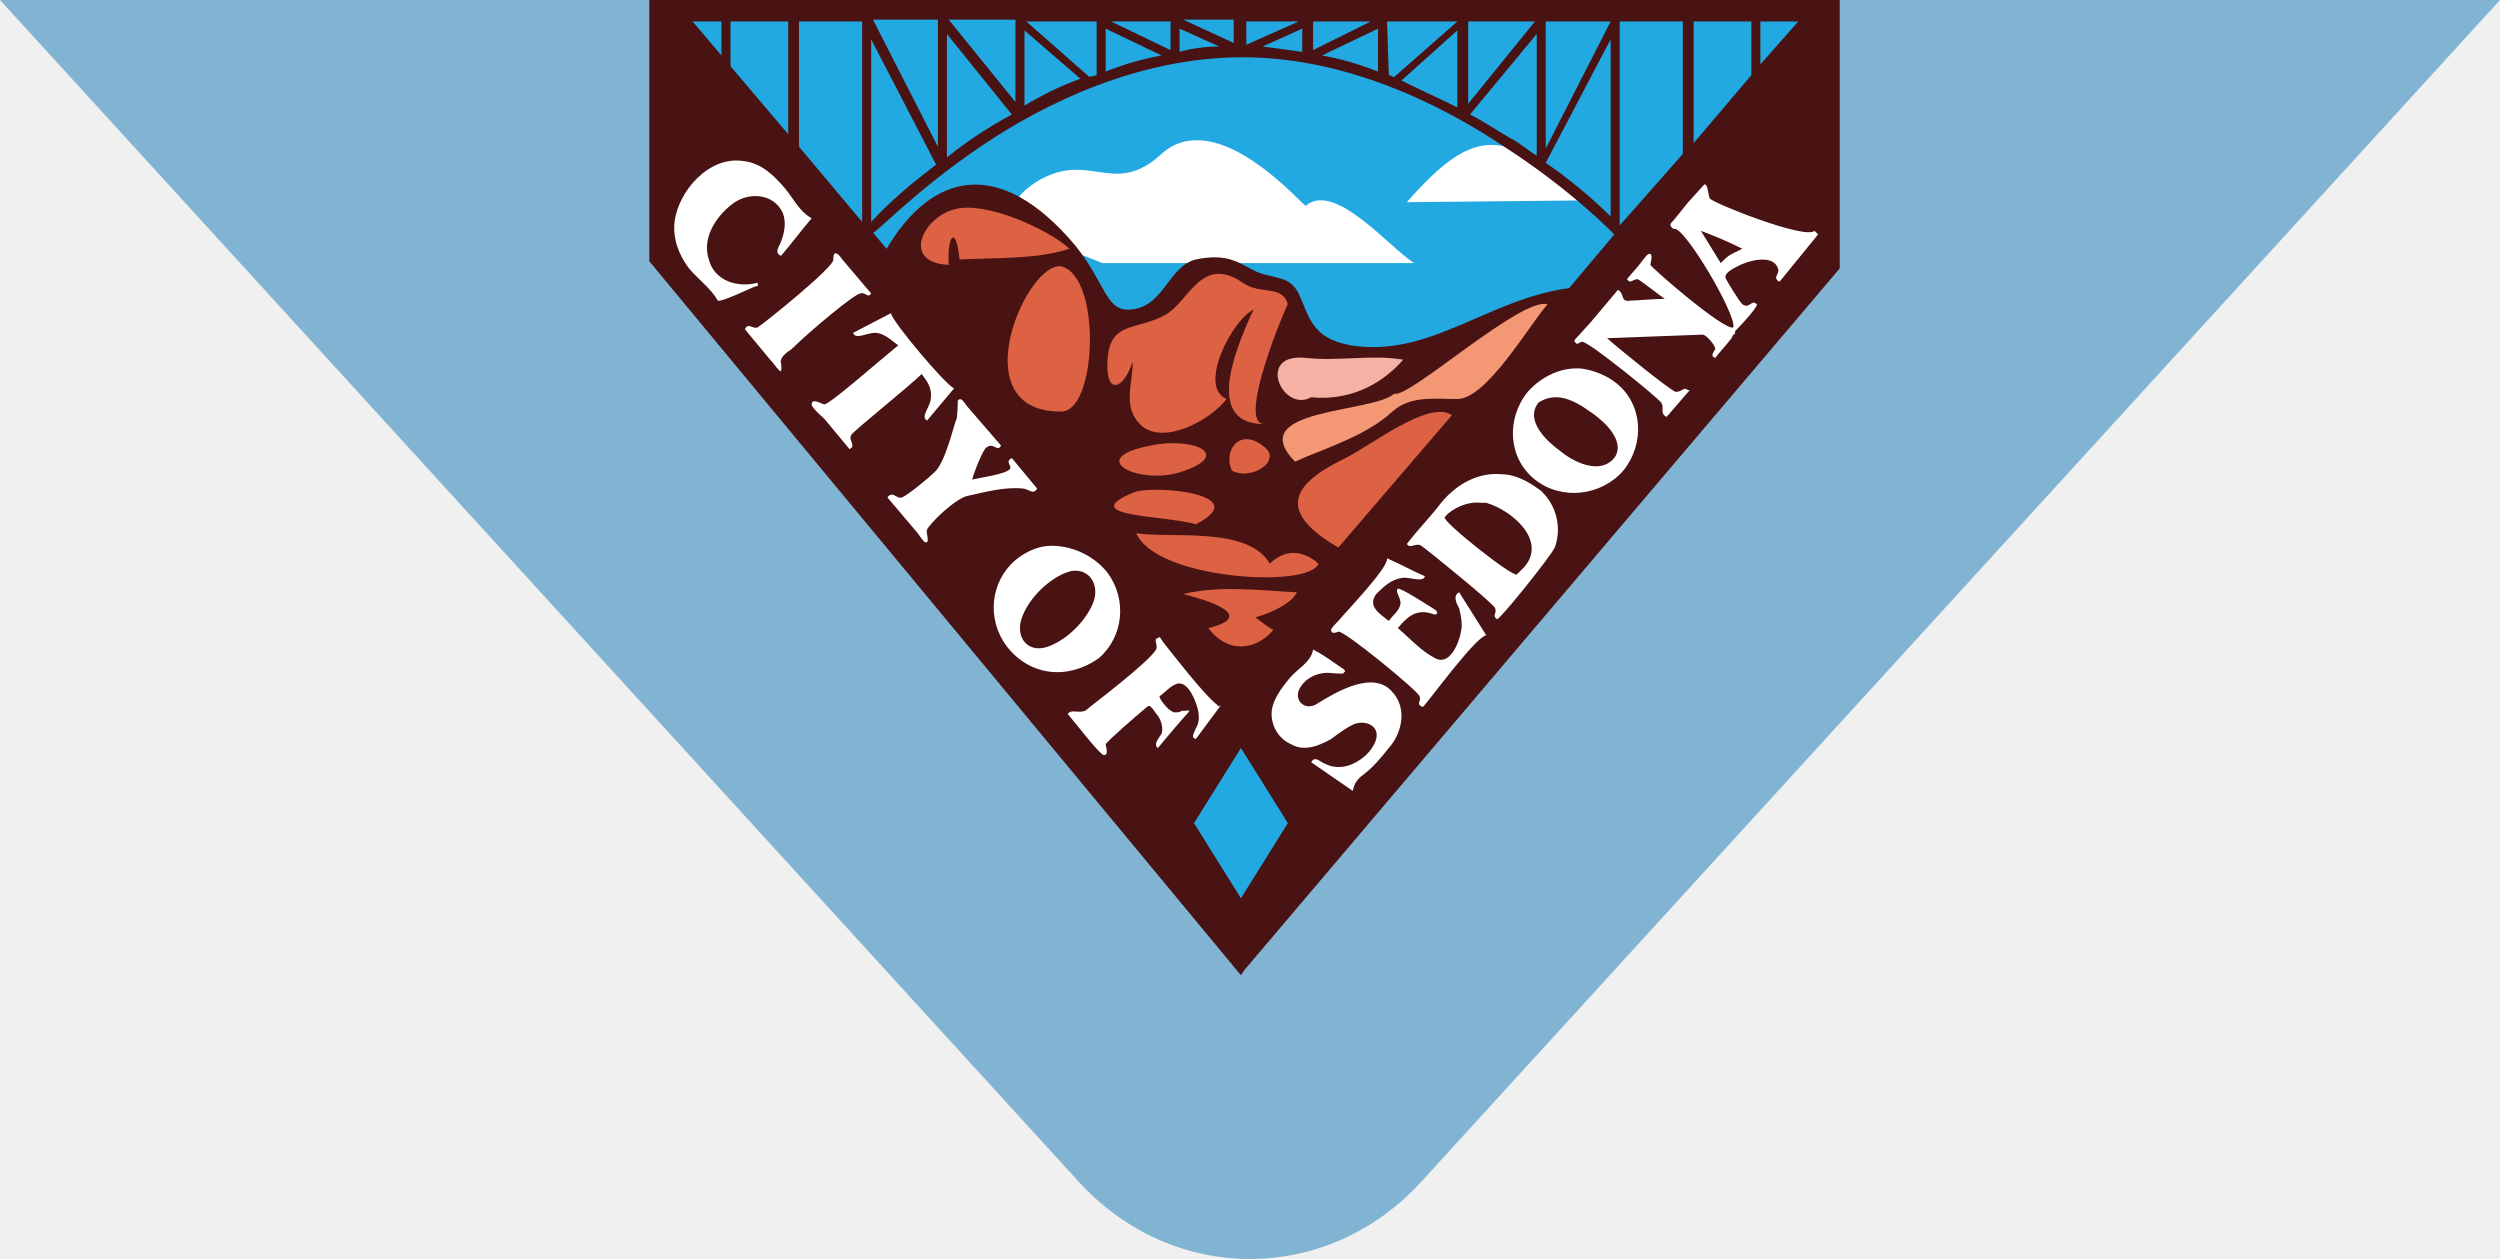
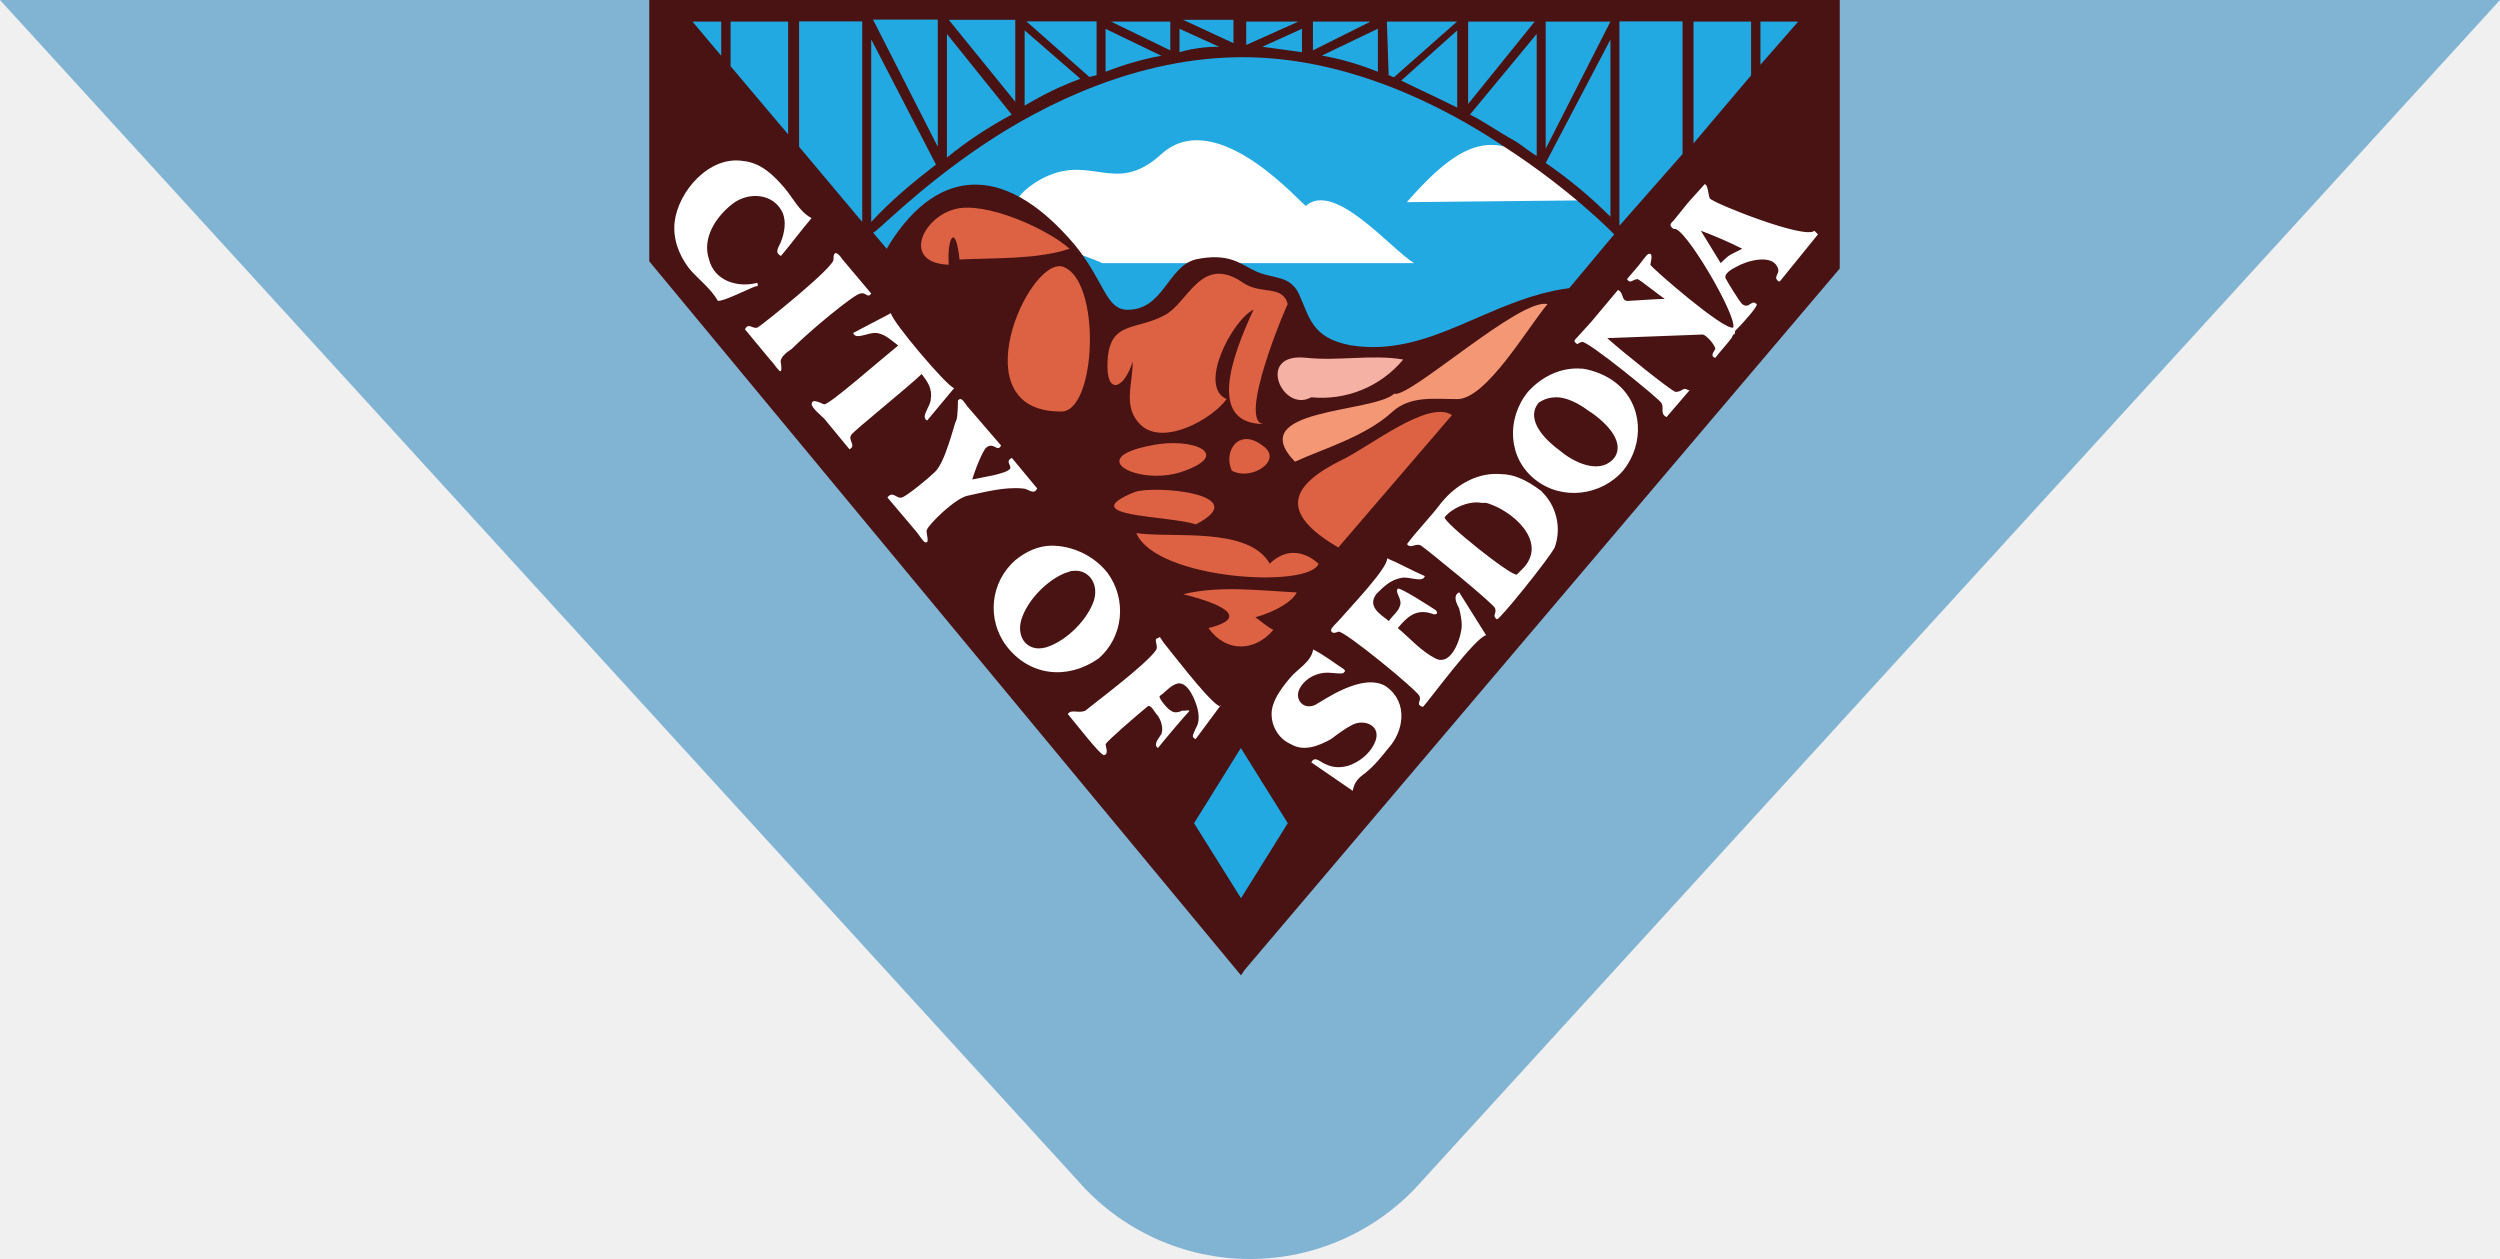
- <svg xmlns="http://www.w3.org/2000/svg" width="139" height="70" viewBox="0 0 139 70" fill="none">
-   <path d="M139 0H0L59.931 65.653C65.169 71.449 73.831 71.449 79.069 65.653L139 0Z" fill="#81B3D3" />
-   <path d="M36.804 0.498L68.995 38.204L101.086 0.697L36.804 0.498Z" fill="#23A9E1" />
-   <path d="M61.273 14.625H78.623C77.319 13.829 74.21 10.048 72.606 11.441C72.505 11.541 67.692 5.77 64.583 8.556C61.875 11.043 60.571 8.258 57.563 10.148C53.953 12.536 59.569 13.829 61.273 14.625ZM88.049 11.143L78.221 11.242C82.132 6.765 83.837 7.263 88.049 11.143Z" fill="white" />
-   <path d="M97.877 3.582V1.194H99.983L97.877 3.582ZM48.537 12.934C48.637 13.033 50.944 10.546 54.654 8.059C58.064 5.77 63.279 3.184 69.095 3.184C74.912 3.184 80.227 5.87 83.636 8.158C87.347 10.546 89.653 12.934 89.754 13.033L87.247 16.018C82.734 16.615 79.525 19.898 75.112 19.202C72.906 18.804 72.806 17.61 72.204 16.316C71.703 15.322 70.9 15.521 69.898 15.123C68.995 14.725 68.393 14.028 66.488 14.426C64.883 14.824 64.683 17.311 62.577 17.212C61.474 17.112 61.373 15.62 59.769 13.63C55.657 8.755 51.846 9.452 49.239 13.929L68.895 37.11L48.537 12.934ZM40.113 1.194V3.084L38.509 1.194H40.113ZM94.166 1.194H97.375V4.179L94.166 7.959V1.194ZM90.055 12.536V1.194H93.565V8.556L90.055 12.536C90.055 12.536 90.155 12.536 90.055 12.536ZM89.553 2.189V12.038C88.45 10.944 87.247 9.949 85.943 9.054L89.553 2.189ZM85.442 1.89V8.656C84.94 8.357 84.539 7.959 83.937 7.661C83.235 7.263 82.533 6.765 81.731 6.367L85.442 1.89ZM81.029 1.691V5.969C80.026 5.472 78.923 4.974 77.92 4.477L81.029 1.691ZM81.631 1.194H85.341L81.631 5.77V1.194ZM85.943 1.194H89.553L85.943 8.258V1.194ZM77.118 1.194H81.029L77.519 4.278C77.419 4.278 77.319 4.179 77.218 4.179L77.118 1.194ZM76.617 1.592V3.98C75.614 3.582 74.611 3.283 73.508 3.084L76.617 1.592ZM72.405 1.592V2.885C71.703 2.786 71.001 2.686 70.198 2.587L72.405 1.592ZM65.585 1.592L67.792 2.587C66.989 2.587 66.287 2.686 65.585 2.885V1.592ZM61.474 1.592L64.582 3.084C63.479 3.283 62.477 3.582 61.474 3.98V1.592ZM65.084 2.786L61.775 1.194H65.084V2.786ZM68.594 2.388L65.786 1.094H68.594V2.388ZM69.296 1.194H72.204L69.296 2.487V1.194ZM73.006 1.194H76.216L73.006 2.786V1.194ZM60.571 4.278L57.061 1.194H60.972V4.179L60.571 4.278ZM56.961 1.691L60.07 4.378C58.967 4.776 57.964 5.273 56.961 5.87V1.691ZM52.649 1.89L56.259 6.367C54.955 7.064 53.752 7.86 52.649 8.755V1.89ZM48.437 2.189L52.047 9.153C50.743 10.148 49.54 11.143 48.437 12.337V2.189ZM52.147 8.158L48.537 1.094H52.147V8.158ZM56.459 5.671L52.749 1.094H56.459V5.671ZM43.824 7.462L40.615 3.681V1.194H43.824V7.462ZM44.425 1.194H47.935V12.337L44.425 8.158V1.194ZM69.296 0H36.102V14.526L68.995 54.222L69.196 53.924L102.289 14.924V0H69.296Z" fill="#491213" />
-   <path d="M66.388 45.766L68.995 41.587L71.603 45.766L68.995 49.944L66.388 45.766Z" fill="#23A9E1" />
-   <path d="M74.411 30.444C71.001 28.454 71.803 26.962 74.611 25.569C76.115 24.873 79.425 22.186 80.728 23.082L74.411 30.444ZM72.104 32.931C70.098 32.832 67.792 32.533 65.786 33.031C66.99 33.329 69.998 34.225 67.19 34.921C68.193 36.314 69.798 36.214 70.8 35.021C70.399 34.822 70.098 34.523 69.798 34.324C70.901 34.026 71.903 33.429 72.104 32.931ZM73.308 31.339C72.405 30.544 71.402 30.544 70.6 31.339C69.396 29.25 65.184 29.947 63.179 29.648C64.282 32.235 72.806 32.732 73.308 31.339ZM66.488 29.151C64.884 28.653 59.669 28.753 63.079 27.36C64.182 26.962 69.798 27.459 66.488 29.151ZM68.494 26.166C67.993 25.072 68.895 23.778 70.199 24.773C71.402 25.569 69.597 26.763 68.494 26.166ZM65.586 26.265C63.279 26.962 60.271 25.47 63.981 24.773C66.288 24.276 68.695 25.27 65.586 26.265C65.485 26.265 65.686 26.265 65.586 26.265ZM62.978 20.097C62.477 21.689 61.474 21.987 61.574 20.097C61.675 17.809 63.179 18.406 64.783 17.51C66.087 16.814 66.789 14.128 69.096 15.72C70.098 16.416 71.302 15.819 71.603 16.913C71.603 16.814 68.695 23.579 70.299 23.579C67.09 23.579 68.494 19.799 69.697 17.212C68.494 17.809 66.588 21.49 68.193 22.186C67.391 23.281 64.783 24.773 63.48 23.679C62.377 22.684 62.978 21.39 62.978 20.097ZM58.967 22.883C53.351 22.883 57.162 14.327 59.067 14.824C61.273 15.521 60.973 22.982 58.967 22.883ZM52.749 14.725C50.142 14.625 51.245 12.138 53.05 11.64C54.755 11.143 58.265 12.735 59.468 13.829C57.663 14.426 55.357 14.327 53.351 14.426C53.151 12.436 52.649 13.133 52.749 14.725Z" fill="#DC6243" />
-   <path d="M72.004 25.669C69.096 22.684 76.316 22.982 77.519 21.888C78.322 22.186 84.539 16.515 86.044 16.913C84.941 18.207 82.634 22.186 81.029 22.186C79.726 22.186 78.422 21.987 77.419 22.883C75.915 24.276 73.508 24.972 72.004 25.669Z" fill="#F49774" />
-   <path d="M72.906 22.087C71.302 22.982 69.797 19.6 72.605 19.898C74.41 20.097 76.316 19.699 78.02 19.998C76.717 21.49 74.912 22.286 72.906 22.087Z" fill="#F4B1A4" />
-   <path d="M51.245 20.794C51.546 21.192 51.847 21.59 51.747 22.186C51.747 22.584 51.145 23.181 51.546 23.38L53.05 21.59C52.649 21.49 49.54 17.809 49.54 17.411L47.434 18.505C47.535 18.903 48.237 18.505 48.638 18.505C49.139 18.505 49.54 18.903 49.941 19.202C48.838 20.097 46.131 22.485 45.83 22.485C45.73 22.485 45.128 22.087 45.128 22.485C45.128 22.684 45.73 23.181 45.83 23.281L47.234 24.972C47.635 24.773 47.134 24.475 47.334 24.176C47.434 23.977 50.543 21.49 51.245 20.794ZM47.836 16.317C48.136 16.217 48.237 16.615 48.437 16.317L46.833 14.426C46.632 14.128 46.331 13.829 46.331 14.426C46.432 14.824 42.32 18.107 42.119 18.207C41.819 18.306 41.618 17.908 41.417 18.306C41.919 18.903 42.32 19.401 42.821 19.998C43.022 20.197 43.122 20.396 43.323 20.595C43.523 20.794 43.423 20.197 43.423 20.197C43.323 19.898 43.724 19.6 44.025 19.401C45.028 18.406 47.535 16.317 47.836 16.317ZM42.119 15.72C41.016 16.018 39.713 15.62 39.412 14.426C39.011 13.232 39.813 12.039 40.715 11.342C41.618 10.646 43.022 10.745 43.523 11.839C43.724 12.337 43.624 12.934 43.423 13.431C43.323 13.73 43.022 14.028 43.423 14.227C44.025 13.531 44.526 12.834 45.128 12.138C44.426 11.74 44.125 11.044 43.624 10.447C43.022 9.75 42.32 9.054 41.317 8.954C39.412 8.656 37.707 10.646 37.506 12.337C37.406 13.232 37.707 14.128 38.309 14.924C38.81 15.521 39.512 16.018 39.913 16.715C40.114 16.814 41.718 16.018 42.019 15.919C42.22 15.919 42.119 15.819 42.119 15.72C42.119 15.72 41.618 15.919 42.119 15.72ZM67.692 39.199C66.99 38.702 65.084 36.215 64.683 35.717L64.483 35.419L64.282 35.518C64.182 35.618 64.382 35.916 64.282 36.115C63.781 36.911 60.572 39.299 60.371 39.498C59.97 39.697 59.569 39.398 59.368 39.697C59.87 40.294 61.173 41.985 61.374 41.985C61.675 41.985 61.474 41.487 61.474 41.388C61.574 41.189 63.179 39.796 63.781 39.299C63.981 39.1 64.182 39.597 64.382 39.796C64.583 40.095 64.683 40.493 64.583 40.791C64.483 40.99 64.082 41.388 64.382 41.587C64.784 41.09 65.887 39.796 66.087 39.597C66.288 39.398 65.686 39.597 65.786 39.498C65.586 39.597 65.285 39.697 65.084 39.498C64.984 39.498 64.382 38.801 64.483 38.702C64.784 38.503 65.084 38.105 65.486 38.005C66.087 37.906 66.488 39 66.589 39.398C66.689 39.796 66.689 40.194 66.488 40.493C66.388 40.791 66.188 40.99 66.488 41.09L67.892 39.199C67.892 39.299 67.792 39.299 67.692 39.199C67.792 39.299 67.591 39.199 67.692 39.199ZM58.466 30.345C57.764 30.345 57.062 30.643 56.46 31.141C55.056 32.334 54.855 34.424 55.959 35.916C57.262 37.607 59.368 37.806 61.073 36.612C62.477 35.419 62.678 33.329 61.574 31.837C60.772 30.842 59.569 30.345 58.466 30.345ZM59.669 31.738C60.572 31.638 61.173 32.533 60.772 33.528C60.371 34.523 59.368 35.518 58.365 35.916C57.162 36.413 56.36 35.419 56.861 34.225C57.262 33.23 58.265 32.235 59.268 31.837C59.368 31.837 59.468 31.738 59.669 31.738ZM56.861 27.161C57.162 27.161 57.463 27.559 57.663 27.161L56.259 25.47C55.858 25.669 56.259 25.868 56.159 26.067C55.959 26.365 54.454 26.564 54.053 26.663C54.153 26.265 54.655 24.972 54.855 24.873C55.257 24.574 55.457 25.171 55.658 24.773L53.853 22.684C53.652 22.485 53.451 21.988 53.251 22.286C53.251 22.286 53.251 23.281 53.151 23.38C53.05 23.579 52.549 25.768 51.947 26.265C51.646 26.564 50.443 27.559 50.142 27.658C49.841 27.758 49.641 27.26 49.34 27.658L50.944 29.549C51.045 29.648 51.346 30.146 51.446 30.146C51.747 30.245 51.446 29.549 51.546 29.449C51.646 29.151 53.151 27.658 53.853 27.559C54.755 27.36 55.858 27.061 56.861 27.161C56.66 27.161 57.062 27.161 56.861 27.161ZM81.13 33.827C81.23 34.225 81.33 34.722 81.23 35.12C81.13 35.717 80.628 37.011 79.826 36.612C79.024 36.215 78.422 35.518 77.72 34.921C78.222 34.324 78.723 33.827 79.626 34.125C79.826 34.225 80.027 34.125 79.826 33.926C79.525 33.727 77.82 32.633 77.72 32.732C77.52 32.931 78.021 33.329 77.82 33.727C77.72 34.026 77.419 34.225 77.219 34.523C76.717 34.125 76.015 33.727 76.517 33.031C76.918 32.633 77.319 32.235 77.921 32.136C78.322 32.036 79.124 32.434 79.224 32.036C78.522 31.738 77.82 31.34 77.118 31.041C77.219 31.538 74.912 33.926 74.411 34.523C74.311 34.623 74.01 34.921 74.01 35.021C74.01 35.319 74.411 35.12 74.411 35.12C74.712 35.021 78.823 38.403 78.924 38.702C79.024 38.901 78.823 39.1 78.924 39.199C78.924 39.199 79.024 39.299 79.124 39.299C79.425 39 82.032 35.419 82.634 35.319C82.133 34.523 81.631 33.727 81.13 32.931C80.729 33.13 81.029 33.628 81.13 33.827ZM77.118 38.204C75.815 37.309 73.508 39 73.107 39.199C72.405 39.498 71.904 38.801 72.305 38.204C72.606 37.707 73.207 37.408 73.809 37.408C74.01 37.408 74.712 37.508 74.712 37.408C74.812 37.309 74.812 37.309 74.712 37.209C74.11 36.812 73.609 36.413 73.007 36.115C72.906 36.812 72.104 37.209 71.703 37.707C71.202 38.304 70.7 39 70.7 39.697C70.7 40.393 71.101 41.09 71.803 41.388C72.505 41.786 73.308 41.487 74.01 41.09C74.411 40.791 74.812 40.493 75.213 40.294C75.815 39.995 76.717 40.294 76.517 41.09C76.316 41.786 75.614 42.383 74.912 42.582C74.511 42.681 74.11 42.681 73.709 42.482C73.408 42.383 73.107 41.985 72.906 42.383L75.213 43.975C75.313 43.477 75.514 43.278 75.915 42.98C76.416 42.582 76.818 42.084 77.219 41.587C78.021 40.692 78.322 39.1 77.118 38.204ZM94.768 10.248C94.768 10.347 94.768 10.347 94.768 10.248L93.866 11.242L93.064 12.237C92.863 12.436 92.763 12.536 93.064 12.735C93.565 12.436 96.573 17.51 96.373 18.207C95.871 18.406 91.86 14.924 91.76 14.725C91.76 14.625 91.96 14.028 91.66 14.128C91.559 14.128 91.158 14.725 91.058 14.824L90.456 15.521C90.657 15.819 90.757 15.521 91.058 15.521C91.258 15.62 92.261 16.416 92.562 16.615C92.061 16.615 90.857 16.715 90.657 16.715C90.055 16.814 90.356 16.317 89.955 16.118L88.451 17.908L87.548 18.903C87.548 18.903 87.548 18.903 87.548 19.003C87.749 19.202 87.648 19.102 87.949 19.003C88.25 18.903 92.261 22.186 92.362 22.385C92.562 22.684 92.261 22.982 92.662 23.181L93.866 21.788C93.966 21.689 93.966 21.689 93.866 21.689C93.565 21.49 93.565 21.788 93.164 21.788C92.863 21.689 90.256 19.6 89.353 18.804L94.668 18.605C94.869 18.605 95.37 19.202 95.37 19.401C95.27 19.6 95.069 19.799 95.37 19.898C95.671 19.5 95.972 19.202 96.273 18.804L96.373 18.605C96.473 18.605 96.473 18.505 96.473 18.406L96.573 18.306C96.874 18.008 97.777 17.013 97.677 16.913C97.376 16.615 97.275 17.212 96.874 16.913C96.674 16.715 96.072 15.72 95.972 15.521C95.771 15.222 96.373 14.924 96.573 14.824C97.075 14.526 98.679 14.028 98.88 15.023C98.88 15.222 98.679 15.421 98.78 15.521C98.78 15.521 98.88 15.72 98.98 15.62L101.086 13.033C100.986 12.934 100.986 12.934 100.886 12.834C100.384 13.332 95.37 11.342 95.069 11.044C94.969 10.845 94.969 10.248 94.768 10.248ZM94.568 12.834C95.37 13.133 96.072 13.431 96.874 13.829C96.674 13.929 96.473 14.028 96.273 14.128C96.072 14.227 95.871 14.426 95.671 14.625L94.568 12.834ZM87.949 20.495C86.846 20.396 85.743 20.893 84.941 21.788C83.737 23.281 83.837 25.47 85.342 26.663C86.846 27.857 89.052 27.559 90.256 26.166C91.459 24.674 91.359 22.485 89.855 21.291C89.353 20.893 88.651 20.595 87.949 20.495ZM86.545 22.087C87.147 22.087 87.849 22.485 88.25 22.783C89.052 23.281 90.456 24.475 89.754 25.47C89.754 25.37 89.855 25.37 89.654 25.569C88.852 26.365 87.448 25.669 86.746 25.072C86.044 24.574 84.74 23.38 85.542 22.385C85.843 22.186 86.144 22.087 86.545 22.087ZM83.436 26.365C82.233 26.265 81.029 26.863 80.127 27.957C79.525 28.753 78.823 29.449 78.222 30.245C78.422 30.544 78.723 30.146 79.024 30.345C79.325 30.544 83.135 33.628 83.135 33.827C83.236 34.125 82.935 34.225 83.236 34.424C83.336 34.523 86.144 31.041 86.445 30.444C86.846 29.35 86.545 28.056 85.642 27.261C85.743 27.36 85.843 27.36 85.642 27.261C84.84 26.663 84.138 26.365 83.436 26.365ZM82.333 27.957C82.433 27.957 82.534 27.957 82.634 27.957C84.038 28.355 86.044 30.046 84.74 31.538C84.539 31.738 84.74 31.538 84.339 31.936C84.138 32.136 80.127 28.952 80.328 28.753C80.729 28.255 81.631 27.857 82.333 27.957Z" fill="white" />
+ <svg xmlns="http://www.w3.org/2000/svg" width="139" height="70" fill="none">
+   <path d="M139 0H0l59.93 65.65a12.7 12.7 0 0 0 19.14 0L139 0Z" fill="#81B3D3" />
+   <path d="M36.8.5 69 38.2 101.09.7 36.8.5Z" fill="#23A9E1" />
+   <path d="M61.27 14.63h17.35c-1.3-.8-4.41-4.58-6.01-3.19-.1.1-4.92-5.67-8.03-2.88-2.7 2.48-4-.3-7.02 1.59-3.6 2.39 2 3.68 3.71 4.47Zm26.78-3.49-9.83.1c3.91-4.47 5.62-3.98 9.83-.1Z" fill="#fff" />
+   <path d="M97.88 3.58V1.2h2.1l-2.1 2.4Zm-49.34 9.35c.1.1 2.4-2.38 6.11-4.87 3.41-2.29 8.63-4.88 14.45-4.88 5.81 0 11.13 2.69 14.54 4.98 3.7 2.39 6.01 4.77 6.11 4.87l-2.5 2.99c-4.52.6-7.73 3.88-12.14 3.18-2.2-.4-2.3-1.59-2.9-2.88-.5-1-1.31-.8-2.31-1.2-.9-.4-1.5-1.1-3.41-.7-1.6.4-1.8 2.9-3.91 2.8-1.1-.1-1.2-1.6-2.81-3.59-4.11-4.87-7.92-4.18-10.53.3L68.89 37.1 48.54 12.93ZM40.1 1.2v1.9l-1.6-1.9h1.6Zm54.06 0h3.2v2.99l-3.2 3.78V1.19Zm-4.12 11.35V1.19h3.51v7.37l-3.5 3.98c.1 0 0 0 0 0Zm-.5-10.35v9.85c-1.1-1.1-2.3-2.1-3.6-2.99l3.6-6.86Zm-4.1-.3v6.77c-.51-.3-.91-.7-1.51-1-.7-.4-1.4-.9-2.2-1.3l3.7-4.47Zm-4.42-.2v4.28c-1-.5-2.1-1-3.11-1.5l3.1-2.78Zm.6-.5h3.71l-3.7 4.58V1.19Zm4.31 0h3.61l-3.6 7.07V1.19Zm-8.82 0h3.9l-3.5 3.09c-.1 0-.2-.1-.3-.1l-.1-2.99Zm-.5.4v2.39c-1-.4-2-.7-3.11-.9l3.1-1.49Zm-4.22 0v1.3l-2.2-.3 2.2-1Zm-6.81 0 2.2 1c-.8 0-1.5.1-2.2.3v-1.3Zm-4.12 0 3.11 1.5c-1.1.2-2.1.5-3.1.89V1.59Zm3.61 1.2-3.3-1.6h3.3v1.6Zm3.51-.4-2.8-1.3h2.8v1.3Zm.7-1.2h2.91l-2.9 1.3v-1.3Zm3.72 0h3.2l-3.2 1.6v-1.6ZM60.57 4.28l-3.5-3.09h3.9v2.99l-.4.1Zm-3.6-2.59 3.1 2.69c-1.1.4-2.1.9-3.1 1.49V1.69Zm-4.32.2 3.6 4.48c-1.3.7-2.5 1.49-3.6 2.39V1.89Zm-4.21.3 3.6 6.96c-1.3 1-2.5 2-3.6 3.19V2.19Zm3.7 5.97-3.6-7.07h3.6v7.07Zm4.32-2.49L52.75 1.1h3.7v4.58Zm-12.64 1.8-3.2-3.79V1.2h3.2v6.27Zm.6-6.28h3.52v11.15l-3.51-4.18V1.19ZM69.3 0H36.1v14.53L69 54.23l.2-.3 33.09-39V0h-33Z" fill="#491213" />
+   <path d="m66.39 45.77 2.6-4.18 2.61 4.18-2.6 4.17-2.61-4.17Z" fill="#23A9E1" />
+   <path d="M74.41 30.44c-3.4-1.99-2.6-3.48.2-4.87 1.5-.7 4.81-3.38 6.12-2.49l-6.32 7.36Zm-2.3 2.5c-2.01-.1-4.32-.4-6.32.1 1.2.29 4.2 1.18 1.4 1.88 1 1.4 2.6 1.3 3.61.1-.4-.2-.7-.5-1-.7 1.1-.3 2.1-.9 2.3-1.39Zm1.2-1.6c-.9-.8-1.9-.8-2.71 0-1.2-2.09-5.42-1.4-7.42-1.7 1.1 2.6 9.63 3.1 10.13 1.7Zm-6.82-2.19c-1.6-.5-6.82-.4-3.41-1.79 1.1-.4 6.72.1 3.4 1.8Zm2-2.98c-.5-1.1.4-2.4 1.7-1.4 1.21.8-.6 2-1.7 1.4Zm-2.9.1c-2.31.7-5.32-.8-1.6-1.5 2.3-.5 4.7.5 1.6 1.5.1 0-.1 0 0 0Zm-2.61-6.17c-.5 1.59-1.5 1.89-1.4 0 .1-2.3 1.6-1.7 3.2-2.59 1.3-.7 2-3.38 4.32-1.8 1 .7 2.2.1 2.5 1.2 0-.1-2.9 6.67-1.3 6.67-3.21 0-1.8-3.78-.6-6.37-1.2.6-3.11 4.28-1.5 4.98-.8 1.1-3.42 2.58-4.72 1.49-1.1-1-.5-2.29-.5-3.58Zm-4.01 2.78c-5.62 0-1.8-8.55.1-8.06 2.2.7 1.9 8.16-.1 8.06Zm-6.22-8.16c-2.6-.1-1.5-2.58.3-3.08 1.7-.5 5.21 1.1 6.42 2.19-1.8.6-4.11.5-6.12.6-.2-2-.7-1.3-.6.3Z" fill="#DC6243" />
+   <path d="M72 25.67c-2.9-2.99 4.32-2.69 5.52-3.78.8.3 7.02-5.37 8.52-4.98-1.1 1.3-3.4 5.28-5.01 5.28-1.3 0-2.6-.2-3.61.7-1.5 1.39-3.91 2.08-5.42 2.78Z" fill="#F49774" />
+   <path d="M72.9 22.09c-1.6.9-3.1-2.49-.3-2.2 1.81.2 3.72-.2 5.42.1a5.9 5.9 0 0 1-5.11 2.1Z" fill="#F4B1A4" />
+   <path d="M51.25 20.8c.3.4.6.79.5 1.39 0 .4-.6 1-.2 1.19l1.5-1.8c-.4-.09-3.51-3.77-3.51-4.17l-2.1 1.1c.1.4.8 0 1.2 0 .5 0 .9.4 1.3.7-1.1.89-3.8 3.27-4.11 3.27-.1 0-.7-.4-.7 0 0 .2.6.7.7.8l1.4 1.7c.4-.2-.1-.5.1-.8.1-.2 3.21-2.69 3.92-3.39Zm-3.41-4.48c.3-.1.4.3.6 0l-1.6-1.9c-.2-.3-.5-.6-.5 0 .1.4-4.02 3.69-4.22 3.79-.3.1-.5-.3-.7.1l1.4 1.69c.2.2.3.4.5.6.2.2.1-.4.1-.4-.1-.3.3-.6.6-.8 1-1 3.51-3.08 3.82-3.08Zm-5.72-.6c-1.1.3-2.4-.1-2.7-1.3-.4-1.19.4-2.38 1.3-3.08.9-.7 2.3-.6 2.8.5.2.5.1 1.1-.1 1.6-.1.29-.4.59 0 .79.6-.7 1.1-1.4 1.7-2.1-.7-.39-1-1.09-1.5-1.68-.6-.7-1.3-1.4-2.3-1.5-1.9-.3-3.61 1.7-3.81 3.39-.1.9.2 1.79.8 2.58.5.6 1.2 1.1 1.6 1.8.2.1 1.8-.7 2.1-.8.21 0 .1-.1.1-.2-.5.2 0 0 0 0ZM67.69 39.2c-.7-.5-2.6-2.99-3-3.48l-.2-.3-.2.1c-.1.1.1.4 0 .6-.5.8-3.72 3.18-3.92 3.38-.4.2-.8-.1-1 .2.5.6 1.8 2.28 2 2.28.3 0 .1-.5.1-.6.1-.2 1.7-1.58 2.31-2.08.2-.2.4.3.6.5.2.3.3.7.2 1-.1.19-.5.59-.2.79.4-.5 1.5-1.8 1.7-2 .2-.2-.4 0-.3-.1-.2.1-.5.2-.7 0-.1 0-.7-.69-.6-.79.3-.2.6-.6 1-.7.6-.1 1 1 1.1 1.4.1.4.1.8-.1 1.1-.1.3-.3.49 0 .59l1.41-1.9c0 .1-.1.1-.2 0-.1 0 .1.1 0 0Zm-9.22-8.86c-.7 0-1.4.3-2.01.8a3.52 3.52 0 0 0-.5 4.78c1.3 1.69 3.4 1.89 5.11.7 1.4-1.2 1.6-3.3.5-4.78-.8-1-2-1.5-3.1-1.5Zm1.2 1.4c.9-.1 1.5.8 1.1 1.79-.4 1-1.4 1.99-2.4 2.39-1.2.5-2.01-.5-1.5-1.7.4-.99 1.4-1.99 2.4-2.38.1 0 .2-.1.4-.1Zm-2.8-4.58c.3 0 .6.4.8 0l-1.41-1.7c-.4.2 0 .4-.1.6-.2.3-1.7.5-2.1.6.1-.4.6-1.69.8-1.79.4-.3.6.3.8-.1l-1.8-2.09c-.2-.2-.4-.7-.6-.4 0 0 0 1-.1 1.1-.11.2-.61 2.39-1.21 2.89-.3.3-1.5 1.29-1.8 1.39-.3.1-.5-.4-.81 0l1.6 1.89c.1.1.4.6.5.6.3.1 0-.6.1-.7.1-.3 1.61-1.8 2.31-1.9.9-.19 2-.49 3.01-.39.2 0-.2 0 0 0Zm24.26 6.67c.1.4.2.9.1 1.29-.1.6-.6 1.89-1.4 1.5-.8-.4-1.4-1.1-2.11-1.7.5-.6 1-1.1 1.9-.8.2.1.4 0 .2-.2-.3-.2-2-1.29-2.1-1.19-.2.2.3.6.1 1-.1.3-.4.5-.6.8-.5-.4-1.2-.8-.7-1.5.4-.4.8-.8 1.4-.9.4-.1 1.2.3 1.3-.1-.7-.3-1.4-.7-2.1-.99.1.5-2.2 2.89-2.7 3.48-.1.1-.41.4-.41.5 0 .3.4.1.4.1.3-.1 4.41 3.28 4.51 3.58.1.2-.1.4 0 .5 0 0 .1.1.2.1.3-.3 2.91-3.88 3.51-3.98l-1.5-2.39c-.4.2-.1.7 0 .9Zm-4.01 4.37c-1.3-.9-3.61.8-4.01 1-.7.3-1.2-.4-.8-1 .3-.5.9-.8 1.5-.8.2 0 .9.1.9 0 .1-.1.1-.1 0-.2-.6-.39-1.1-.79-1.7-1.09-.1.7-.9 1.1-1.3 1.6-.5.6-1.01 1.29-1.01 1.99s.4 1.39 1.1 1.69c.7.4 1.5.1 2.21-.3.4-.3.8-.6 1.2-.8.6-.3 1.5 0 1.3.8-.2.7-.9 1.3-1.6 1.5-.4.1-.8.1-1.2-.1-.3-.1-.6-.5-.8-.1l2.3 1.58c.1-.5.3-.7.7-.99.5-.4.9-.9 1.3-1.4.81-.89 1.11-2.48-.1-3.38Zm17.65-27.95c0 .1 0 .1 0 0l-.9 1-.8.99c-.2.2-.3.3 0 .5.5-.3 3.5 4.77 3.3 5.47-.5.2-4.51-3.29-4.61-3.49 0-.1.2-.7-.1-.6-.1 0-.5.6-.6.7l-.6.7c.2.3.3 0 .6 0 .2.1 1.2.9 1.5 1.1-.5 0-1.7.1-1.9.1-.6.1-.3-.4-.7-.6l-1.5 1.79-.91 1v.1c.2.2.1.1.4 0 .3-.1 4.31 3.18 4.41 3.38.2.3-.1.6.3.8l1.2-1.4c.1-.1.1-.1 0-.1-.3-.2-.3.1-.7.1-.3-.1-2.9-2.19-3.8-2.99l5.3-.2c.2 0 .71.6.71.8-.1.2-.3.4 0 .5.3-.4.6-.7.9-1.1l.1-.2c.1 0 .1-.1.1-.2l.1-.1c.3-.3 1.2-1.29 1.1-1.39-.3-.3-.4.3-.8 0-.2-.2-.8-1.2-.9-1.39-.2-.3.4-.6.6-.7.5-.3 2.1-.8 2.31.2 0 .2-.2.4-.1.5 0 0 .1.2.2.1l2.1-2.59-.2-.2c-.5.5-5.51-1.49-5.81-1.79-.1-.2-.1-.8-.3-.8Zm-.2 2.58c.8.3 1.5.6 2.3 1l-.6.3c-.2.1-.4.3-.6.5l-1.1-1.8Zm-6.62 7.67c-1.1-.1-2.2.4-3 1.29-1.21 1.5-1.11 3.68.4 4.87 1.5 1.2 3.7.9 4.9-.5 1.2-1.49 1.1-3.68-.4-4.87-.5-.4-1.2-.7-1.9-.8Zm-1.4 1.59c.6 0 1.3.4 1.7.7.8.5 2.2 1.68 1.5 2.68 0-.1.1-.1-.1.1-.8.8-2.2.1-2.9-.5-.7-.5-2.01-1.69-1.2-2.68.3-.2.6-.3 1-.3Zm-3.11 4.27c-1.2-.1-2.41.5-3.31 1.6-.6.8-1.3 1.49-1.9 2.29.2.3.5-.1.8.1.3.2 4.1 3.28 4.1 3.48.1.3-.2.4.1.6.1.1 2.91-3.39 3.21-3.99.4-1.09.1-2.38-.8-3.18.1.1.2.1 0 0-.8-.6-1.5-.9-2.2-.9Zm-1.1 1.6h.3c1.4.4 3.4 2.09 2.1 3.58l-.4.4c-.2.2-4.21-2.99-4.01-3.19.4-.5 1.3-.9 2-.8Z" fill="#fff" />
</svg>
